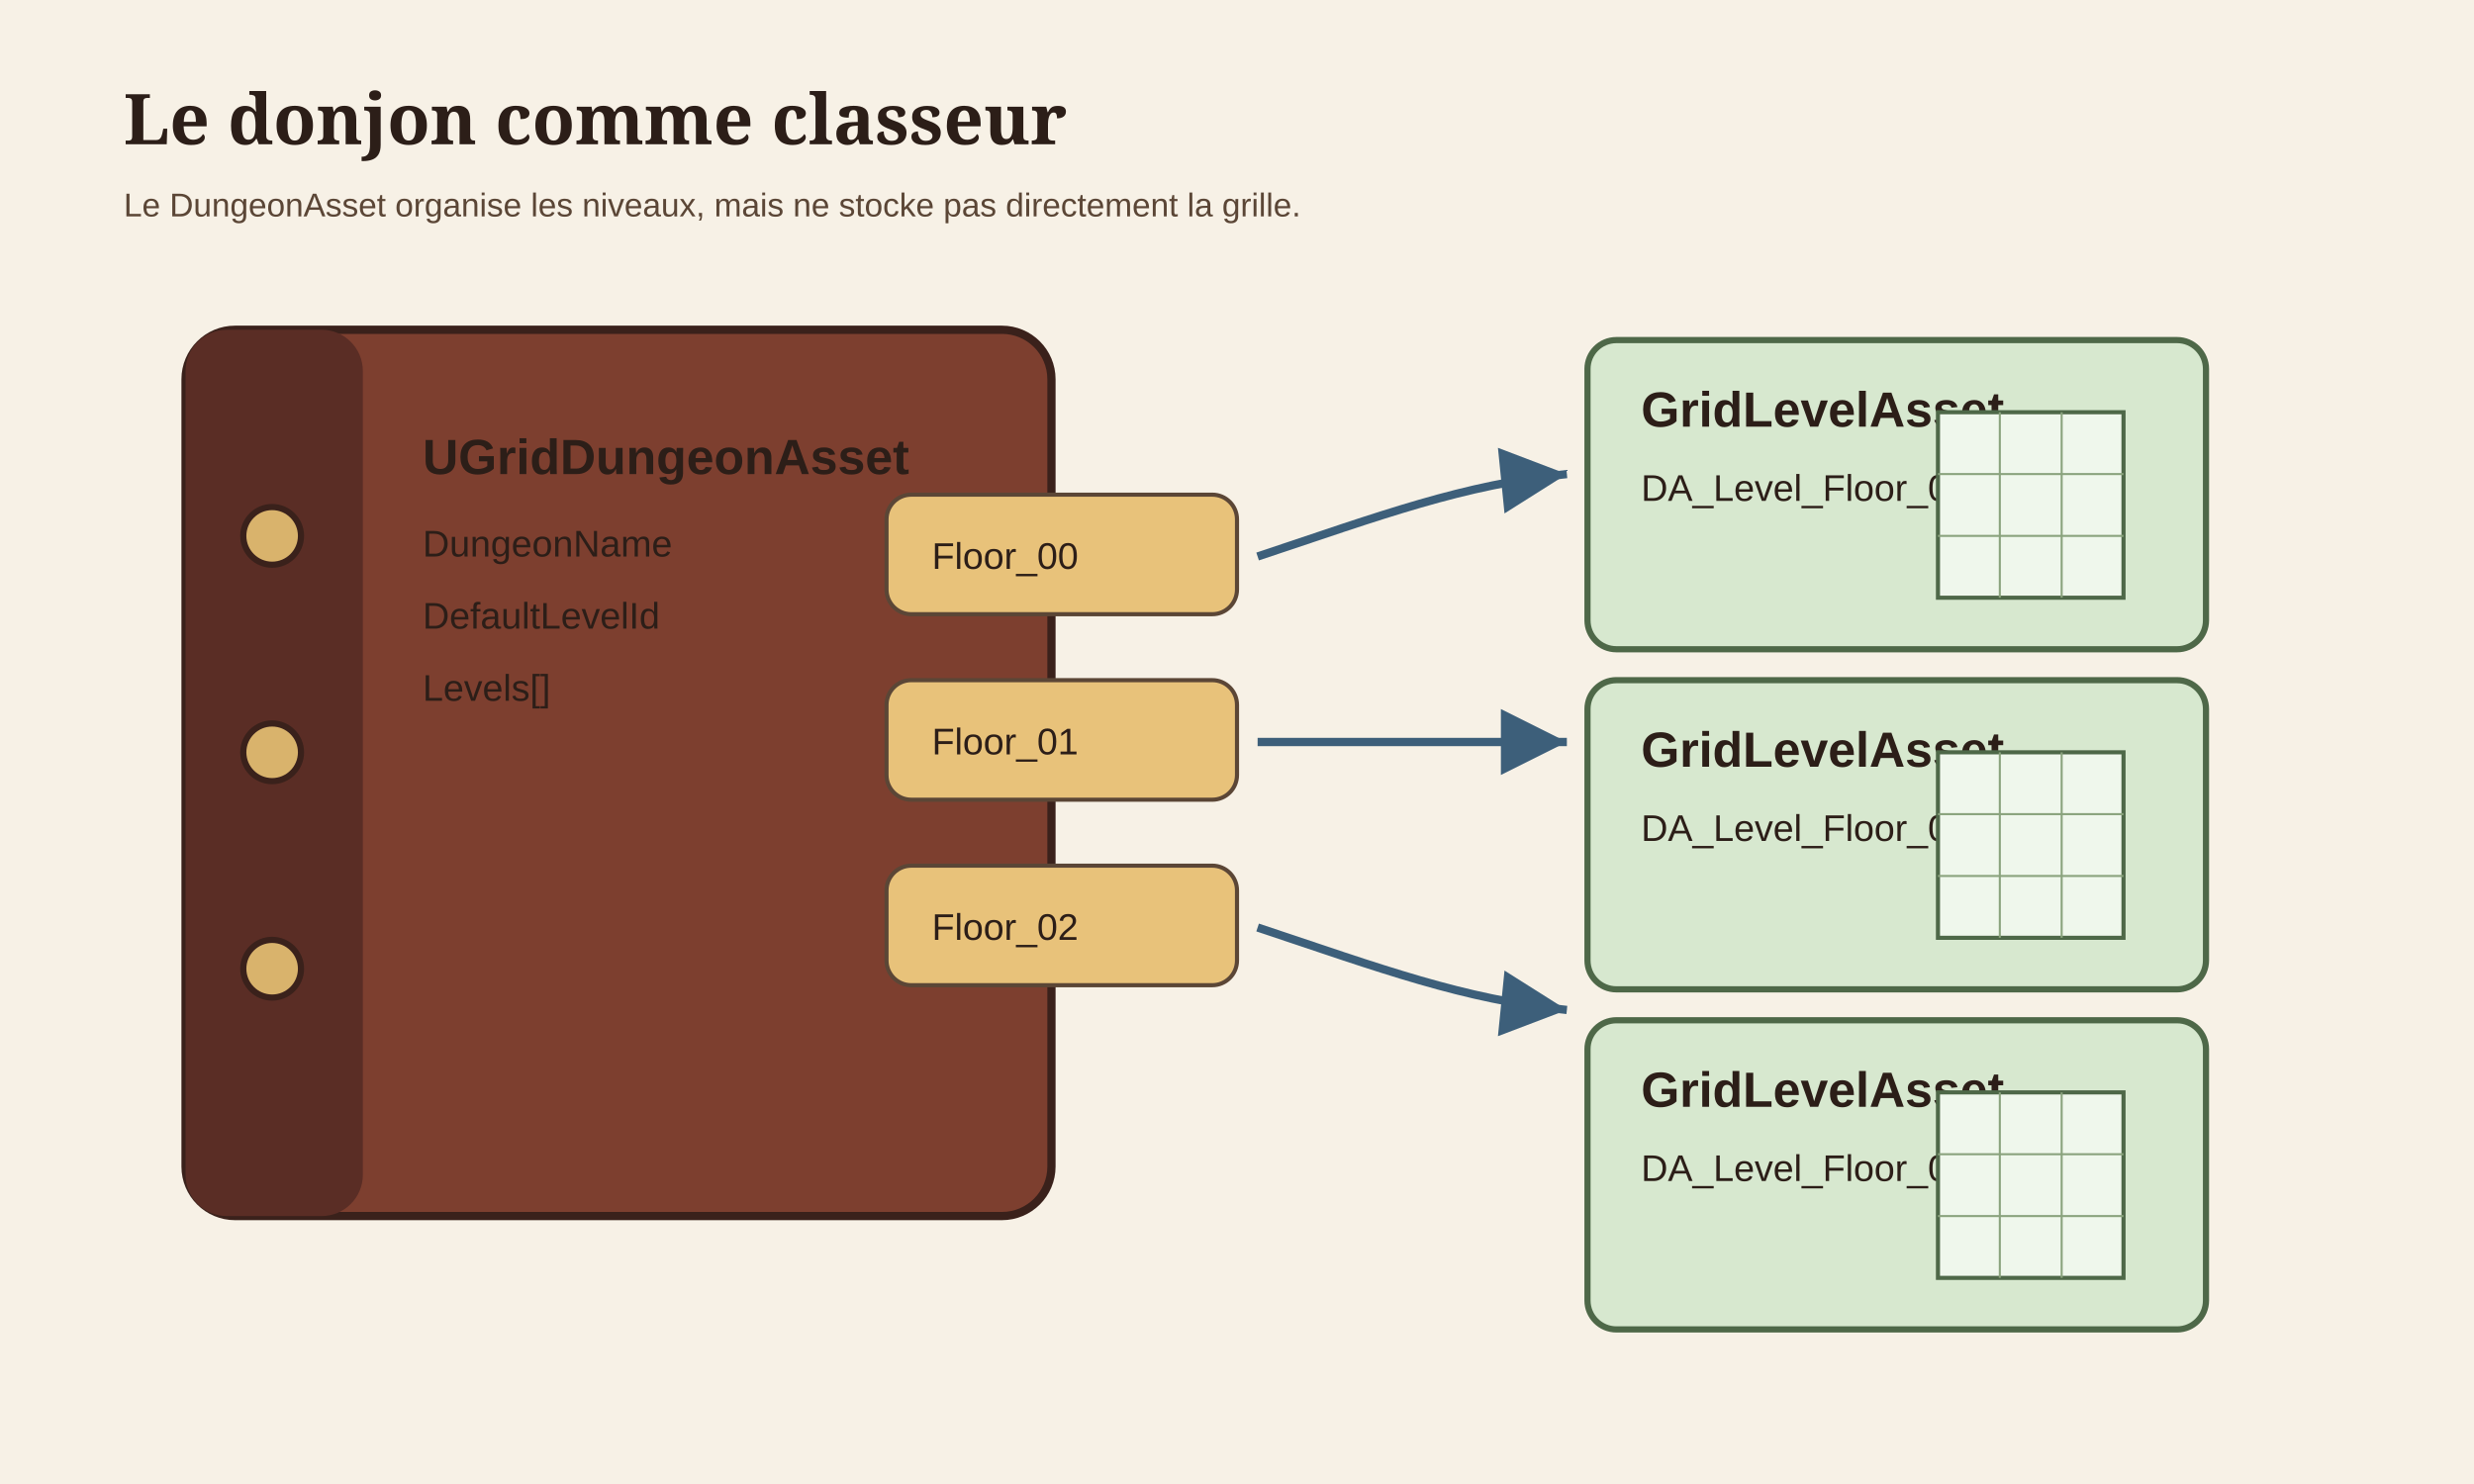
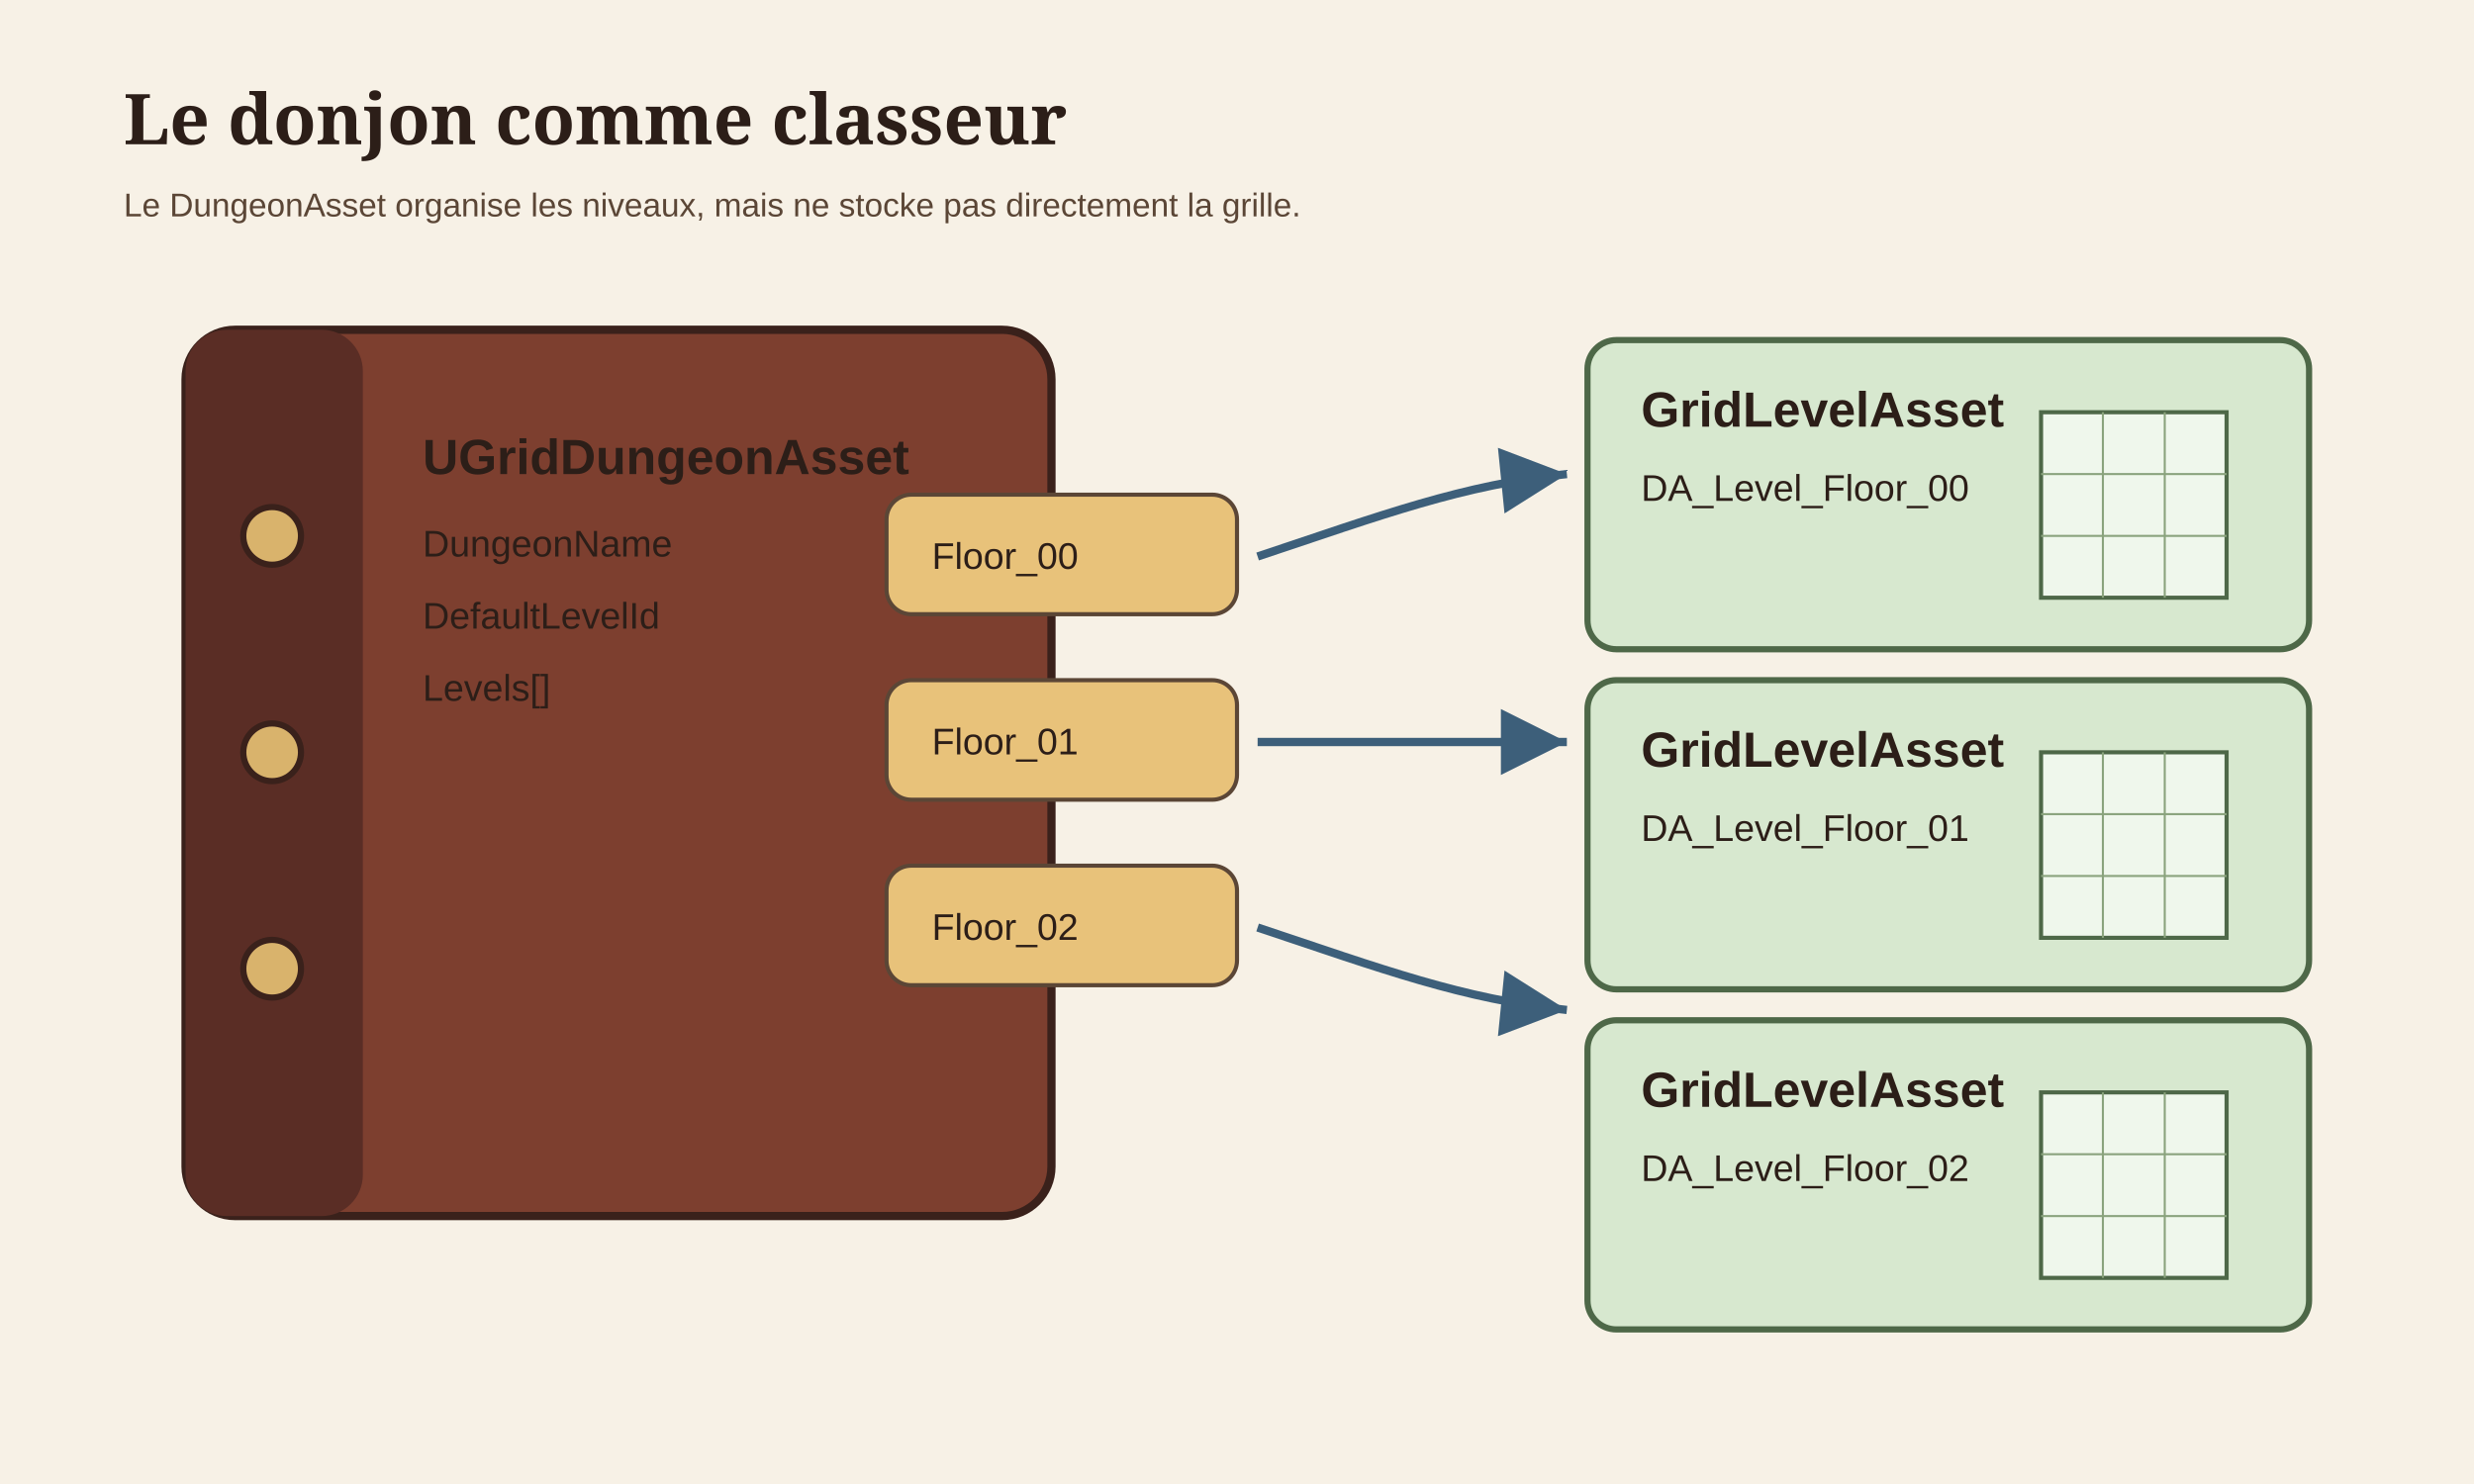
<svg xmlns="http://www.w3.org/2000/svg" width="1200" height="720" viewBox="0 0 1200 720" role="img" aria-labelledby="title desc">
  <defs>
    <style>
      .bg{fill:#f7f1e6}.panel{fill:#fffaf0;stroke:#5b4636;stroke-width:3}.binder{fill:#7d3f2f;stroke:#3a211b;stroke-width:4}.spine{fill:#5a2d25}.tab{fill:#e8c27a;stroke:#5b4636;stroke-width:2}.map{fill:#d7e8cf;stroke:#4e6848;stroke-width:3}.grid{stroke:#8aa37d;stroke-width:1}.title{font:700 34px Georgia,serif;fill:#2c1e18}.label{font:700 24px Arial,sans-serif;fill:#2c1e18}.small{font:18px Arial,sans-serif;fill:#2c1e18}.note{font:16px Arial,sans-serif;fill:#5b4636}.arrow{stroke:#3d5f7a;stroke-width:4;fill:none;marker-end:url(#arrow)}
    </style>
    <marker id="arrow" markerWidth="12" markerHeight="12" refX="10" refY="6" orient="auto">
      <path d="M2,2 L10,6 L2,10 Z" fill="#3d5f7a" />
    </marker>
  </defs>
  <rect class="bg" x="0" y="0" width="1200" height="720" />
  <text class="title" x="60" y="70">Le donjon comme classeur</text>
  <text class="note" x="60" y="105">Le DungeonAsset organise les niveaux, mais ne stocke pas directement la grille.</text>
  <rect class="binder" x="90" y="160" width="420" height="430" rx="24" />
  <rect class="spine" x="90" y="160" width="86" height="430" rx="20" />
  <circle cx="132" cy="260" r="14" fill="#d9b36c" stroke="#3a211b" stroke-width="3" />
  <circle cx="132" cy="365" r="14" fill="#d9b36c" stroke="#3a211b" stroke-width="3" />
  <circle cx="132" cy="470" r="14" fill="#d9b36c" stroke="#3a211b" stroke-width="3" />
  <text class="label" x="205" y="230">UGridDungeonAsset</text>
  <text class="small" x="205" y="270">DungeonName</text>
  <text class="small" x="205" y="305">DefaultLevelId</text>
  <text class="small" x="205" y="340">Levels[]</text>
  <rect class="tab" x="430" y="240" width="170" height="58" rx="12" />
  <text class="small" x="452" y="276">Floor_00</text>
  <rect class="tab" x="430" y="330" width="170" height="58" rx="12" />
  <text class="small" x="452" y="366">Floor_01</text>
  <rect class="tab" x="430" y="420" width="170" height="58" rx="12" />
  <text class="small" x="452" y="456">Floor_02</text>
  <path class="arrow" d="M610 270 C670 250,710 235,760 230" />
  <path class="arrow" d="M610 360 C675 360,710 360,760 360" />
  <path class="arrow" d="M610 450 C670 470,710 485,760 490" />
  <g transform="translate(770,165)">
-     <rect class="map" x="0" y="0" width="300" height="150" rx="14" />
+     <rect class="map" x="0" y="0" width="350" height="150" rx="14" />
    <text class="label" x="26" y="42">GridLevelAsset</text>
    <text class="small" x="26" y="78">DA_Level_Floor_00</text>
-     <g transform="translate(170,35)">
+     <g transform="translate(220,35)">
      <rect x="0" y="0" width="90" height="90" fill="#eff7ec" stroke="#4e6848" stroke-width="2" />
      <path class="grid" d="M30 0 V90 M60 0 V90 M0 30 H90 M0 60 H90" />
    </g>
  </g>
  <g transform="translate(770,330)">
-     <rect class="map" x="0" y="0" width="300" height="150" rx="14" />
+     <rect class="map" x="0" y="0" width="350" height="150" rx="14" />
    <text class="label" x="26" y="42">GridLevelAsset</text>
    <text class="small" x="26" y="78">DA_Level_Floor_01</text>
-     <g transform="translate(170,35)">
+     <g transform="translate(220,35)">
      <rect x="0" y="0" width="90" height="90" fill="#eff7ec" stroke="#4e6848" stroke-width="2" />
      <path class="grid" d="M30 0 V90 M60 0 V90 M0 30 H90 M0 60 H90" />
    </g>
  </g>
  <g transform="translate(770,495)">
-     <rect class="map" x="0" y="0" width="300" height="150" rx="14" />
+     <rect class="map" x="0" y="0" width="350" height="150" rx="14" />
    <text class="label" x="26" y="42">GridLevelAsset</text>
    <text class="small" x="26" y="78">DA_Level_Floor_02</text>
-     <g transform="translate(170,35)">
+     <g transform="translate(220,35)">
      <rect x="0" y="0" width="90" height="90" fill="#eff7ec" stroke="#4e6848" stroke-width="2" />
      <path class="grid" d="M30 0 V90 M60 0 V90 M0 30 H90 M0 60 H90" />
    </g>
  </g>
</svg>
